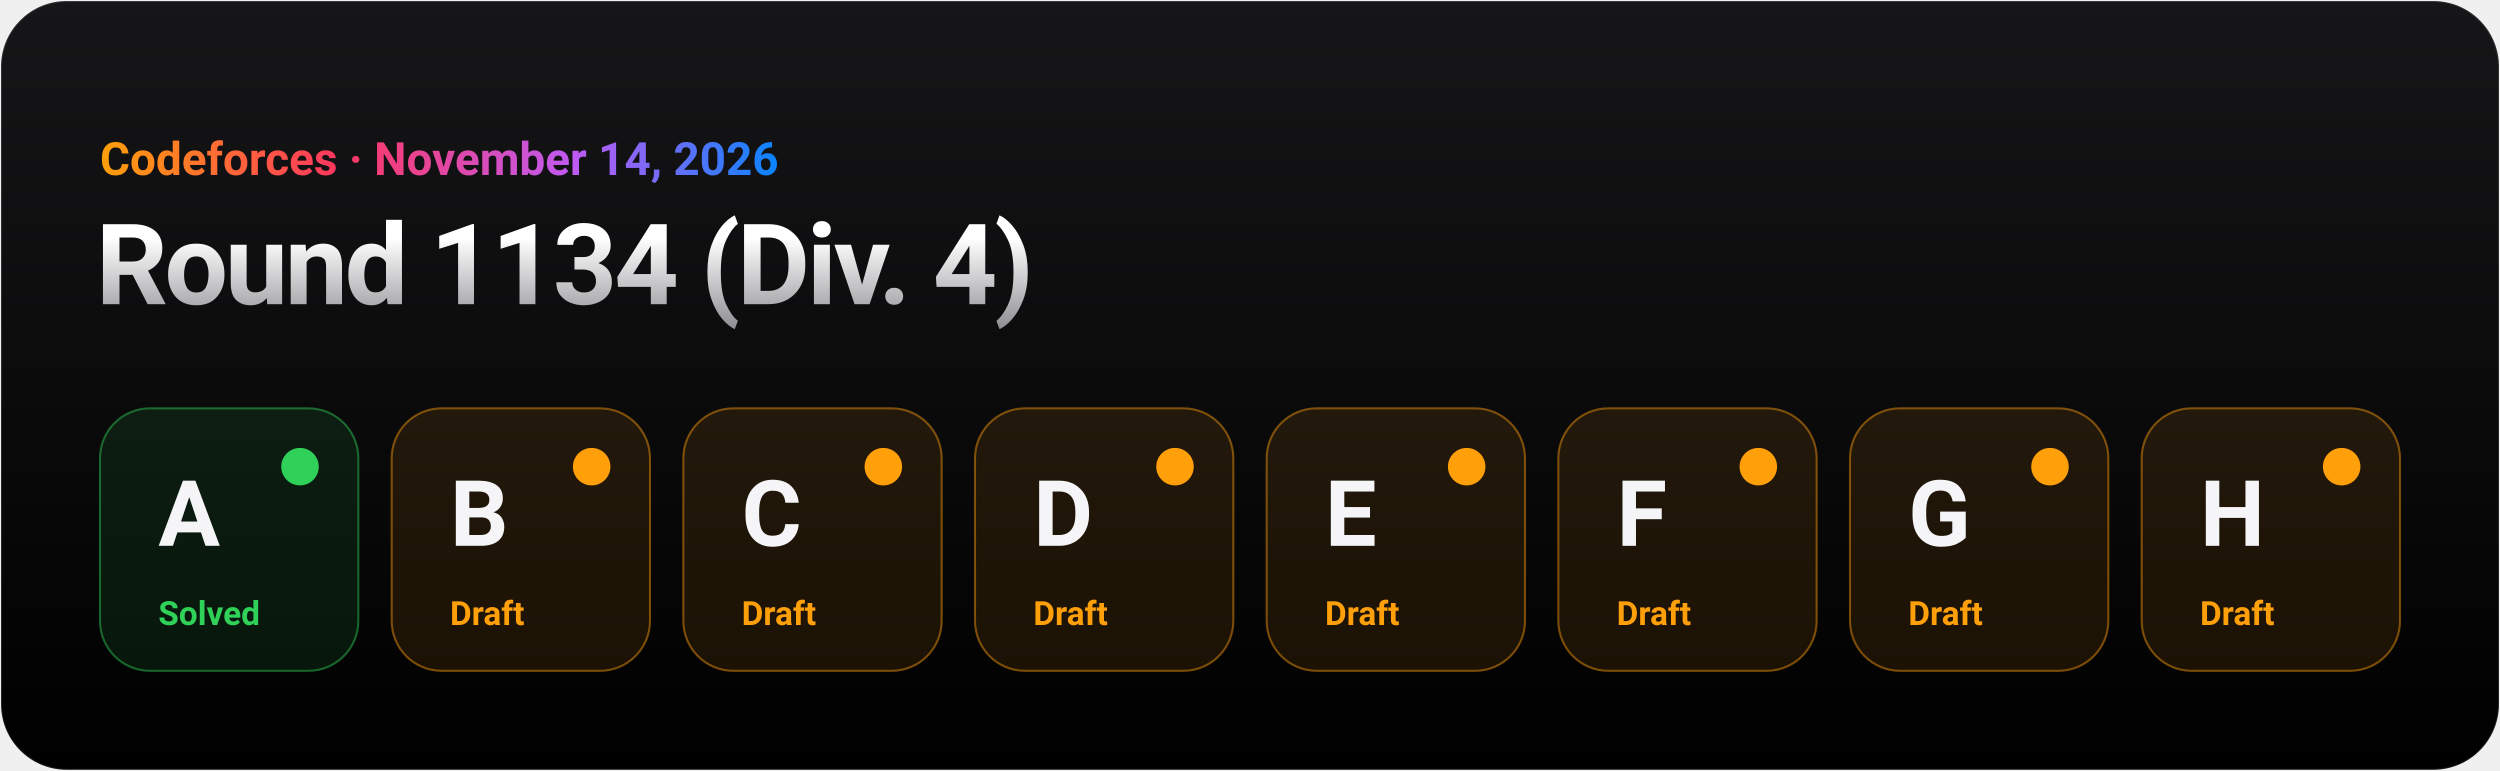
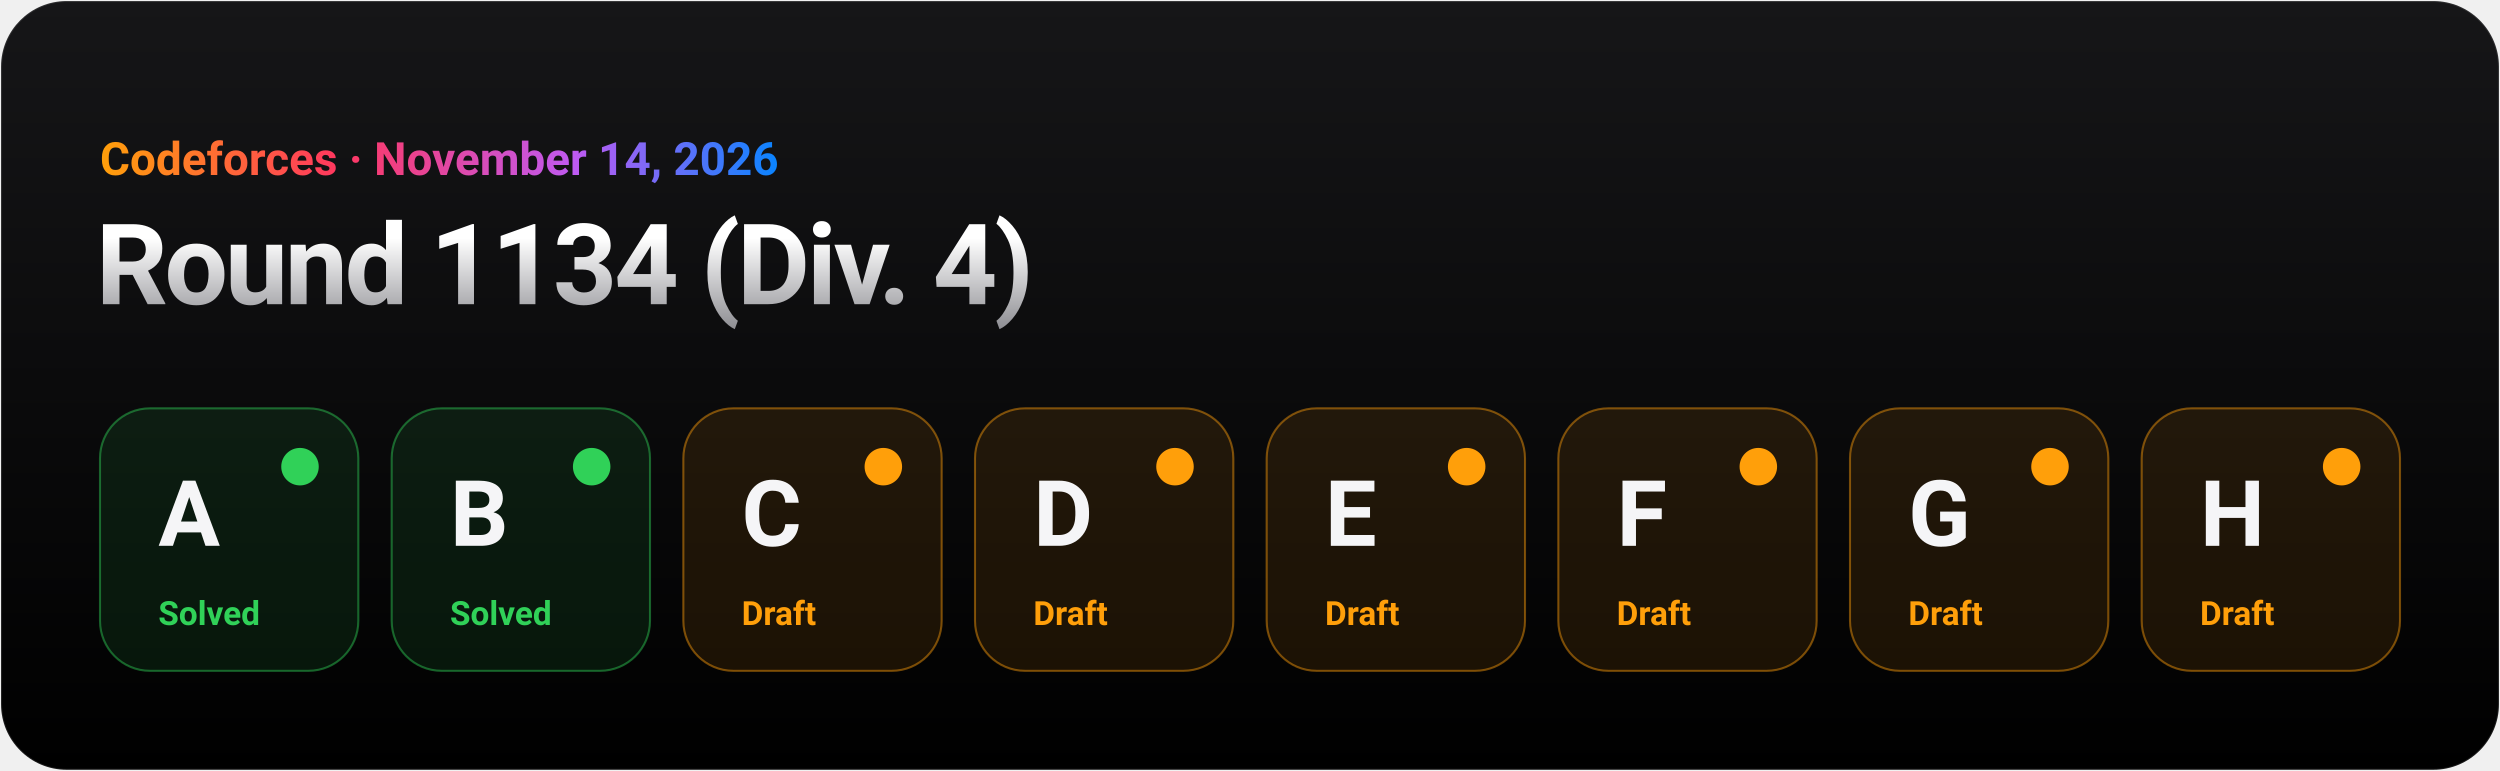
- <svg xmlns="http://www.w3.org/2000/svg" width="1200" height="370" viewBox="0 0 1200 370" role="img" aria-label="Codeforces Round 1134 (Div. 4), November 14, 2026: A — solved; B — draft; C — draft; D — draft; E — draft; F — draft; G — draft; H — draft">
+ <svg xmlns="http://www.w3.org/2000/svg" width="1200" height="370" viewBox="0 0 1200 370" role="img" aria-label="Codeforces Round 1134 (Div. 4), November 14, 2026: A — solved; B — solved; C — draft; D — draft; E — draft; F — draft; G — draft; H — draft">
  <defs>
    <linearGradient id="tile" x1="0" y1="0" x2="0" y2="1">
      <stop offset="0" stop-color="#161618" />
      <stop offset="1" stop-color="#000000" />
    </linearGradient>
    <linearGradient id="titanium" x1="0" y1="0" x2="0" y2="1">
      <stop offset="0.2" stop-color="#ffffff" />
      <stop offset="1" stop-color="#8e8e93" />
    </linearGradient>
    <linearGradient id="ai" x1="0" y1="0" x2="1" y2="0">
      <stop offset="0" stop-color="#ff9f0a" />
      <stop offset="0.35" stop-color="#ff375f" />
      <stop offset="0.7" stop-color="#bf5af2" />
      <stop offset="1" stop-color="#0a84ff" />
    </linearGradient>
  </defs>
  <g font-family="-apple-system, BlinkMacSystemFont, 'SF Pro Display', 'Segoe UI', Roboto, Helvetica, Arial, sans-serif">
    <rect x="0.5" y="0.5" width="1199" height="369" rx="31.5" fill="url(#tile)" stroke="#ffffff" stroke-opacity="0.1" />
    <g font-weight="600">
      <text x="48" y="84" font-size="22" fill="url(#ai)">Codeforces · November 14, 2026</text>
      <text x="46" y="146" font-size="54" font-weight="700" letter-spacing="-1.5" fill="url(#titanium)">Round 1134 (Div. 4)</text>
      <g>
        <animate attributeName="opacity" values="0;0;1" keyTimes="0;0.00;1" dur="0.5s" fill="freeze" />
        <rect x="48.0" y="196" width="124.0" height="126" rx="24" fill="#30d158" fill-opacity="0.1" stroke="#30d158" stroke-opacity="0.45" />
        <text x="76.0" y="262" font-size="44" font-weight="700" fill="#f5f5f7">A</text>
        <circle cx="144.0" cy="224" r="9" fill="#30d158" />
        <text x="76.0" y="300" font-size="16" fill="#30d158">Solved</text>
      </g>
      <g>
        <animate attributeName="opacity" values="0;0;1" keyTimes="0;0.17;1" dur="0.6s" fill="freeze" />
-         <rect x="188.0" y="196" width="124.0" height="126" rx="24" fill="#ff9f0a" fill-opacity="0.1" stroke="#ff9f0a" stroke-opacity="0.45" />
+         <rect x="188.0" y="196" width="124.0" height="126" rx="24" fill="#30d158" fill-opacity="0.1" stroke="#30d158" stroke-opacity="0.45" />
        <text x="216.0" y="262" font-size="44" font-weight="700" fill="#f5f5f7">B</text>
-         <circle cx="284.0" cy="224" r="9" fill="#ff9f0a" />
-         <text x="216.0" y="300" font-size="16" fill="#ff9f0a">Draft</text>
+         <circle cx="284.0" cy="224" r="9" fill="#30d158" />
+         <text x="216.0" y="300" font-size="16" fill="#30d158">Solved</text>
      </g>
      <g>
        <animate attributeName="opacity" values="0;0;1" keyTimes="0;0.29;1" dur="0.7s" fill="freeze" />
        <rect x="328.0" y="196" width="124.0" height="126" rx="24" fill="#ff9f0a" fill-opacity="0.1" stroke="#ff9f0a" stroke-opacity="0.45" />
        <text x="356.0" y="262" font-size="44" font-weight="700" fill="#f5f5f7">C</text>
        <circle cx="424.0" cy="224" r="9" fill="#ff9f0a" />
        <text x="356.0" y="300" font-size="16" fill="#ff9f0a">Draft</text>
      </g>
      <g>
        <animate attributeName="opacity" values="0;0;1" keyTimes="0;0.38;1" dur="0.8s" fill="freeze" />
        <rect x="468.0" y="196" width="124.0" height="126" rx="24" fill="#ff9f0a" fill-opacity="0.1" stroke="#ff9f0a" stroke-opacity="0.45" />
        <text x="496.0" y="262" font-size="44" font-weight="700" fill="#f5f5f7">D</text>
        <circle cx="564.0" cy="224" r="9" fill="#ff9f0a" />
        <text x="496.0" y="300" font-size="16" fill="#ff9f0a">Draft</text>
      </g>
      <g>
        <animate attributeName="opacity" values="0;0;1" keyTimes="0;0.44;1" dur="0.9s" fill="freeze" />
        <rect x="608.0" y="196" width="124.0" height="126" rx="24" fill="#ff9f0a" fill-opacity="0.1" stroke="#ff9f0a" stroke-opacity="0.45" />
        <text x="636.0" y="262" font-size="44" font-weight="700" fill="#f5f5f7">E</text>
        <circle cx="704.0" cy="224" r="9" fill="#ff9f0a" />
        <text x="636.0" y="300" font-size="16" fill="#ff9f0a">Draft</text>
      </g>
      <g>
        <animate attributeName="opacity" values="0;0;1" keyTimes="0;0.50;1" dur="1.0s" fill="freeze" />
        <rect x="748.0" y="196" width="124.0" height="126" rx="24" fill="#ff9f0a" fill-opacity="0.1" stroke="#ff9f0a" stroke-opacity="0.45" />
        <text x="776.0" y="262" font-size="44" font-weight="700" fill="#f5f5f7">F</text>
        <circle cx="844.0" cy="224" r="9" fill="#ff9f0a" />
        <text x="776.0" y="300" font-size="16" fill="#ff9f0a">Draft</text>
      </g>
      <g>
        <animate attributeName="opacity" values="0;0;1" keyTimes="0;0.55;1" dur="1.1s" fill="freeze" />
        <rect x="888.0" y="196" width="124.0" height="126" rx="24" fill="#ff9f0a" fill-opacity="0.1" stroke="#ff9f0a" stroke-opacity="0.45" />
        <text x="916.0" y="262" font-size="44" font-weight="700" fill="#f5f5f7">G</text>
        <circle cx="984.0" cy="224" r="9" fill="#ff9f0a" />
        <text x="916.0" y="300" font-size="16" fill="#ff9f0a">Draft</text>
      </g>
      <g>
        <animate attributeName="opacity" values="0;0;1" keyTimes="0;0.58;1" dur="1.2s" fill="freeze" />
        <rect x="1028.0" y="196" width="124.0" height="126" rx="24" fill="#ff9f0a" fill-opacity="0.1" stroke="#ff9f0a" stroke-opacity="0.45" />
        <text x="1056.0" y="262" font-size="44" font-weight="700" fill="#f5f5f7">H</text>
        <circle cx="1124.0" cy="224" r="9" fill="#ff9f0a" />
        <text x="1056.0" y="300" font-size="16" fill="#ff9f0a">Draft</text>
      </g>
    </g>
  </g>
</svg>
